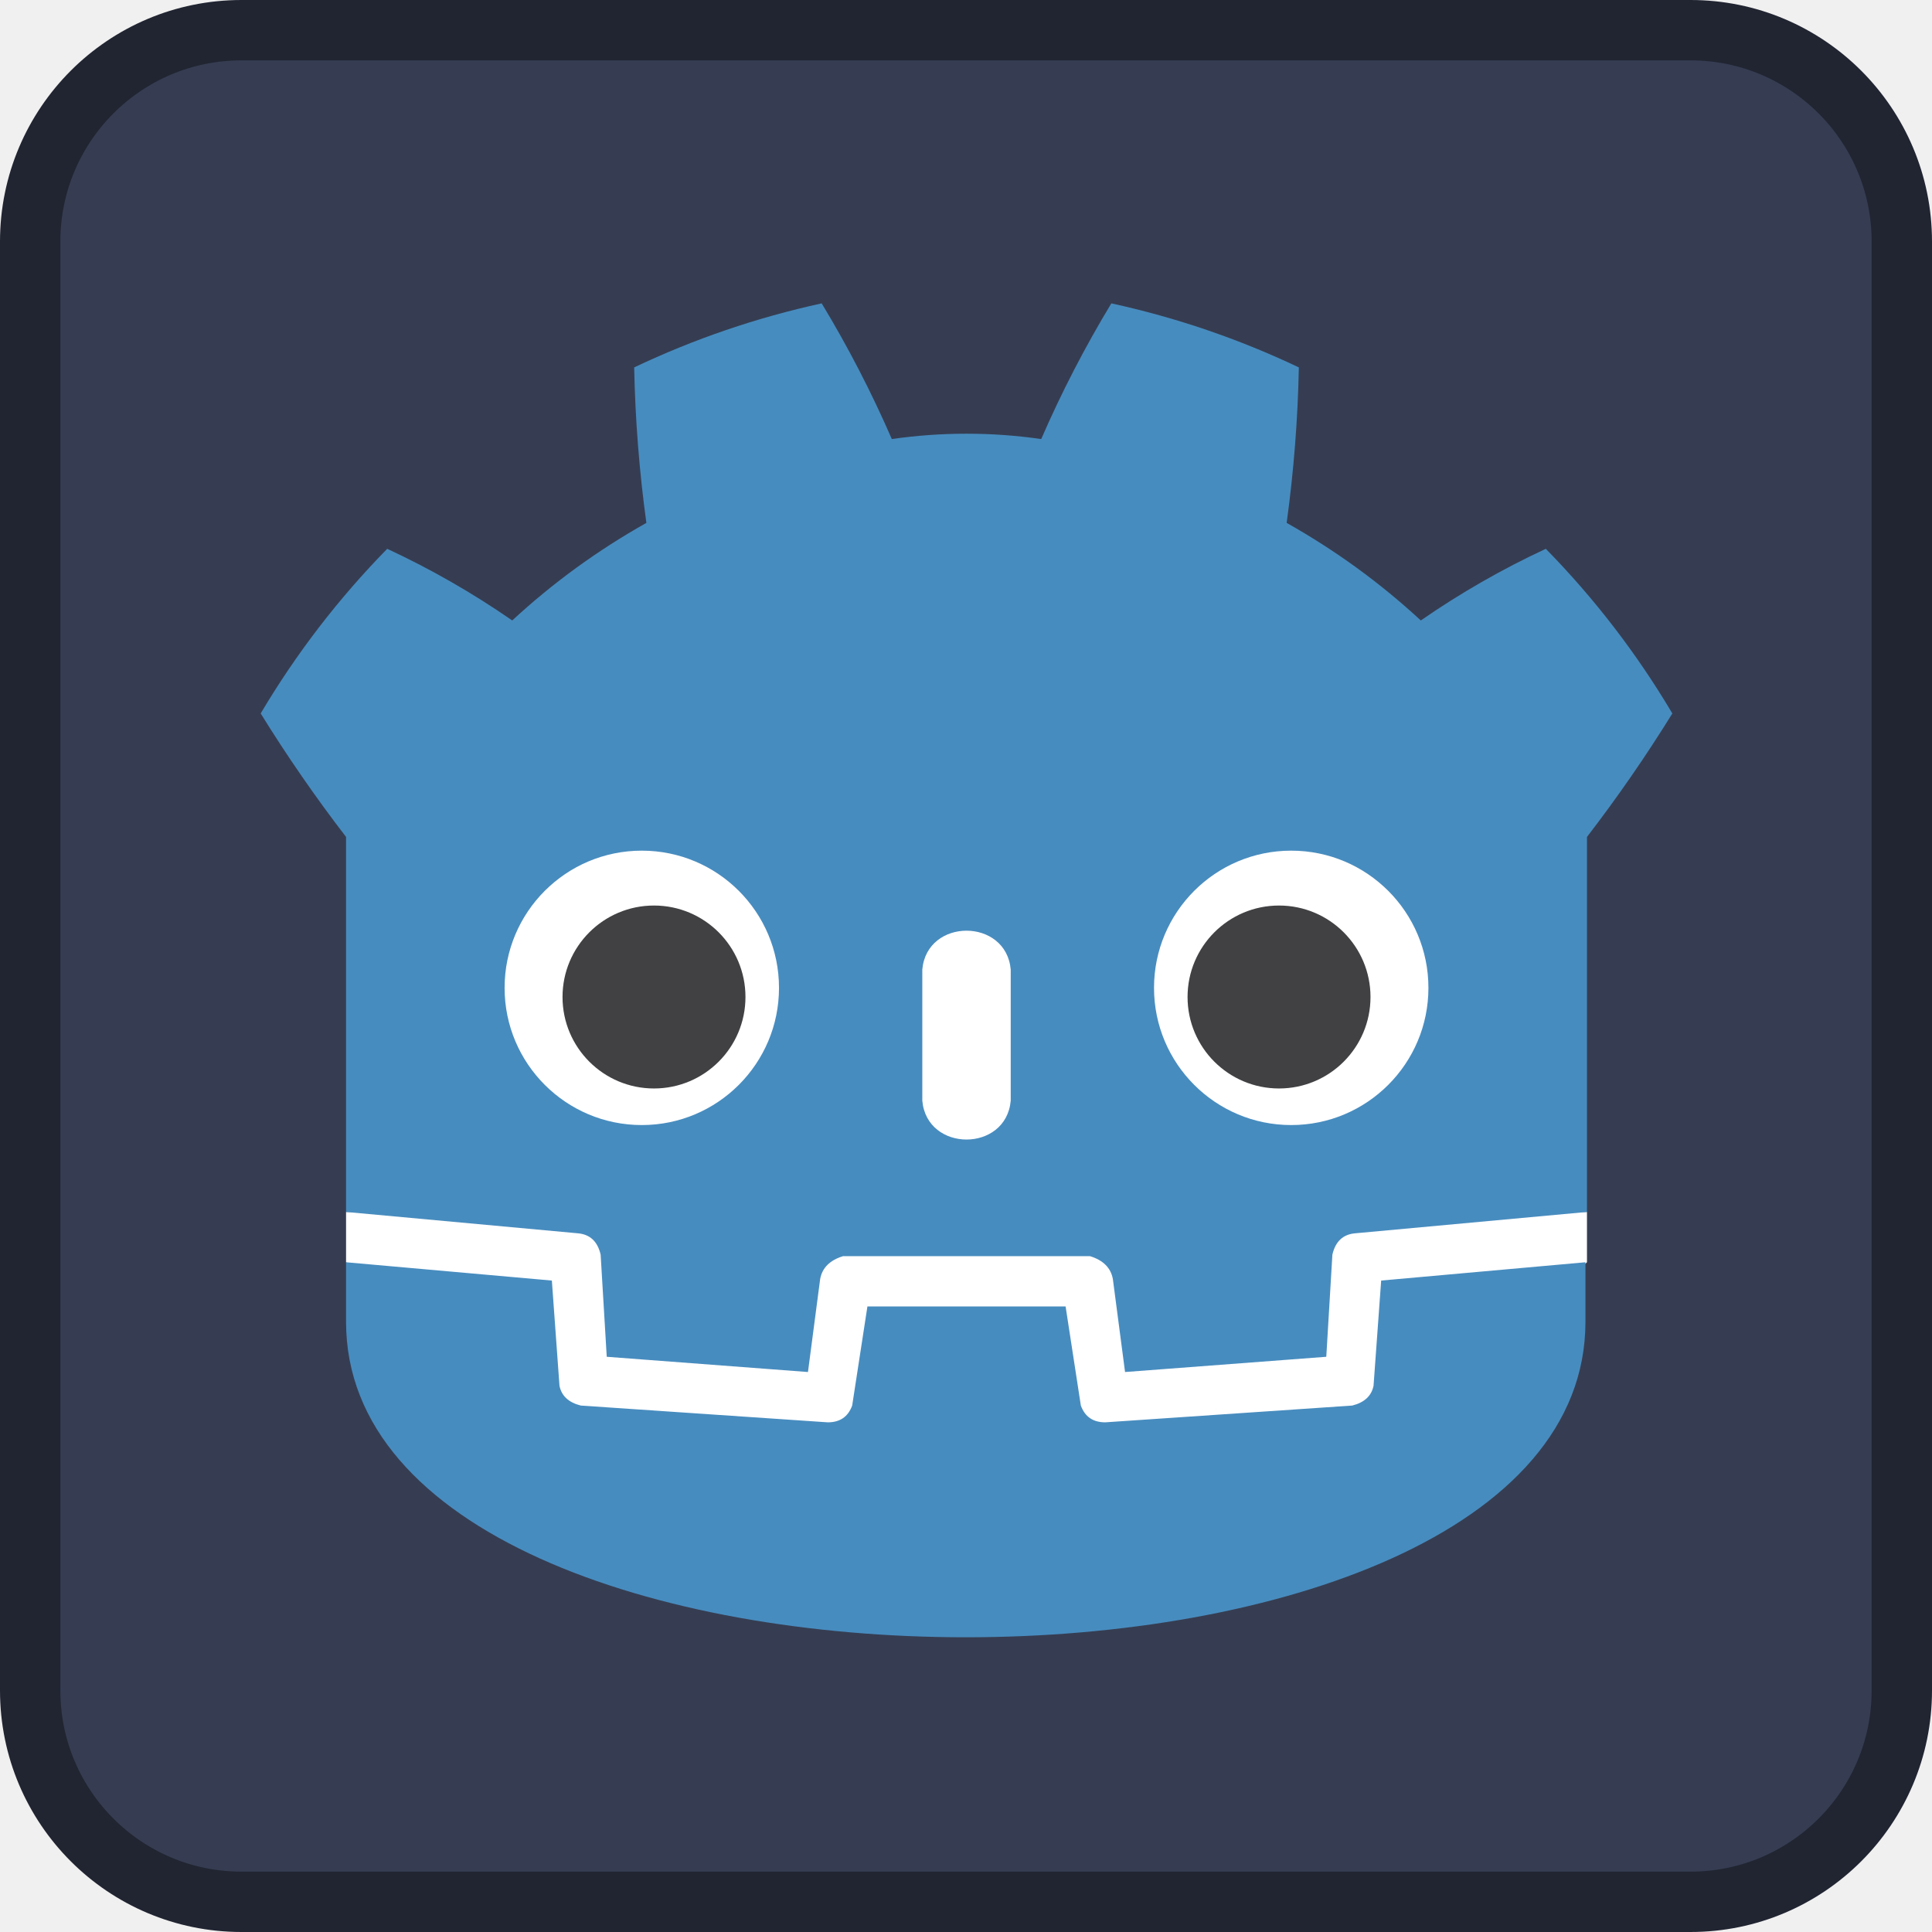
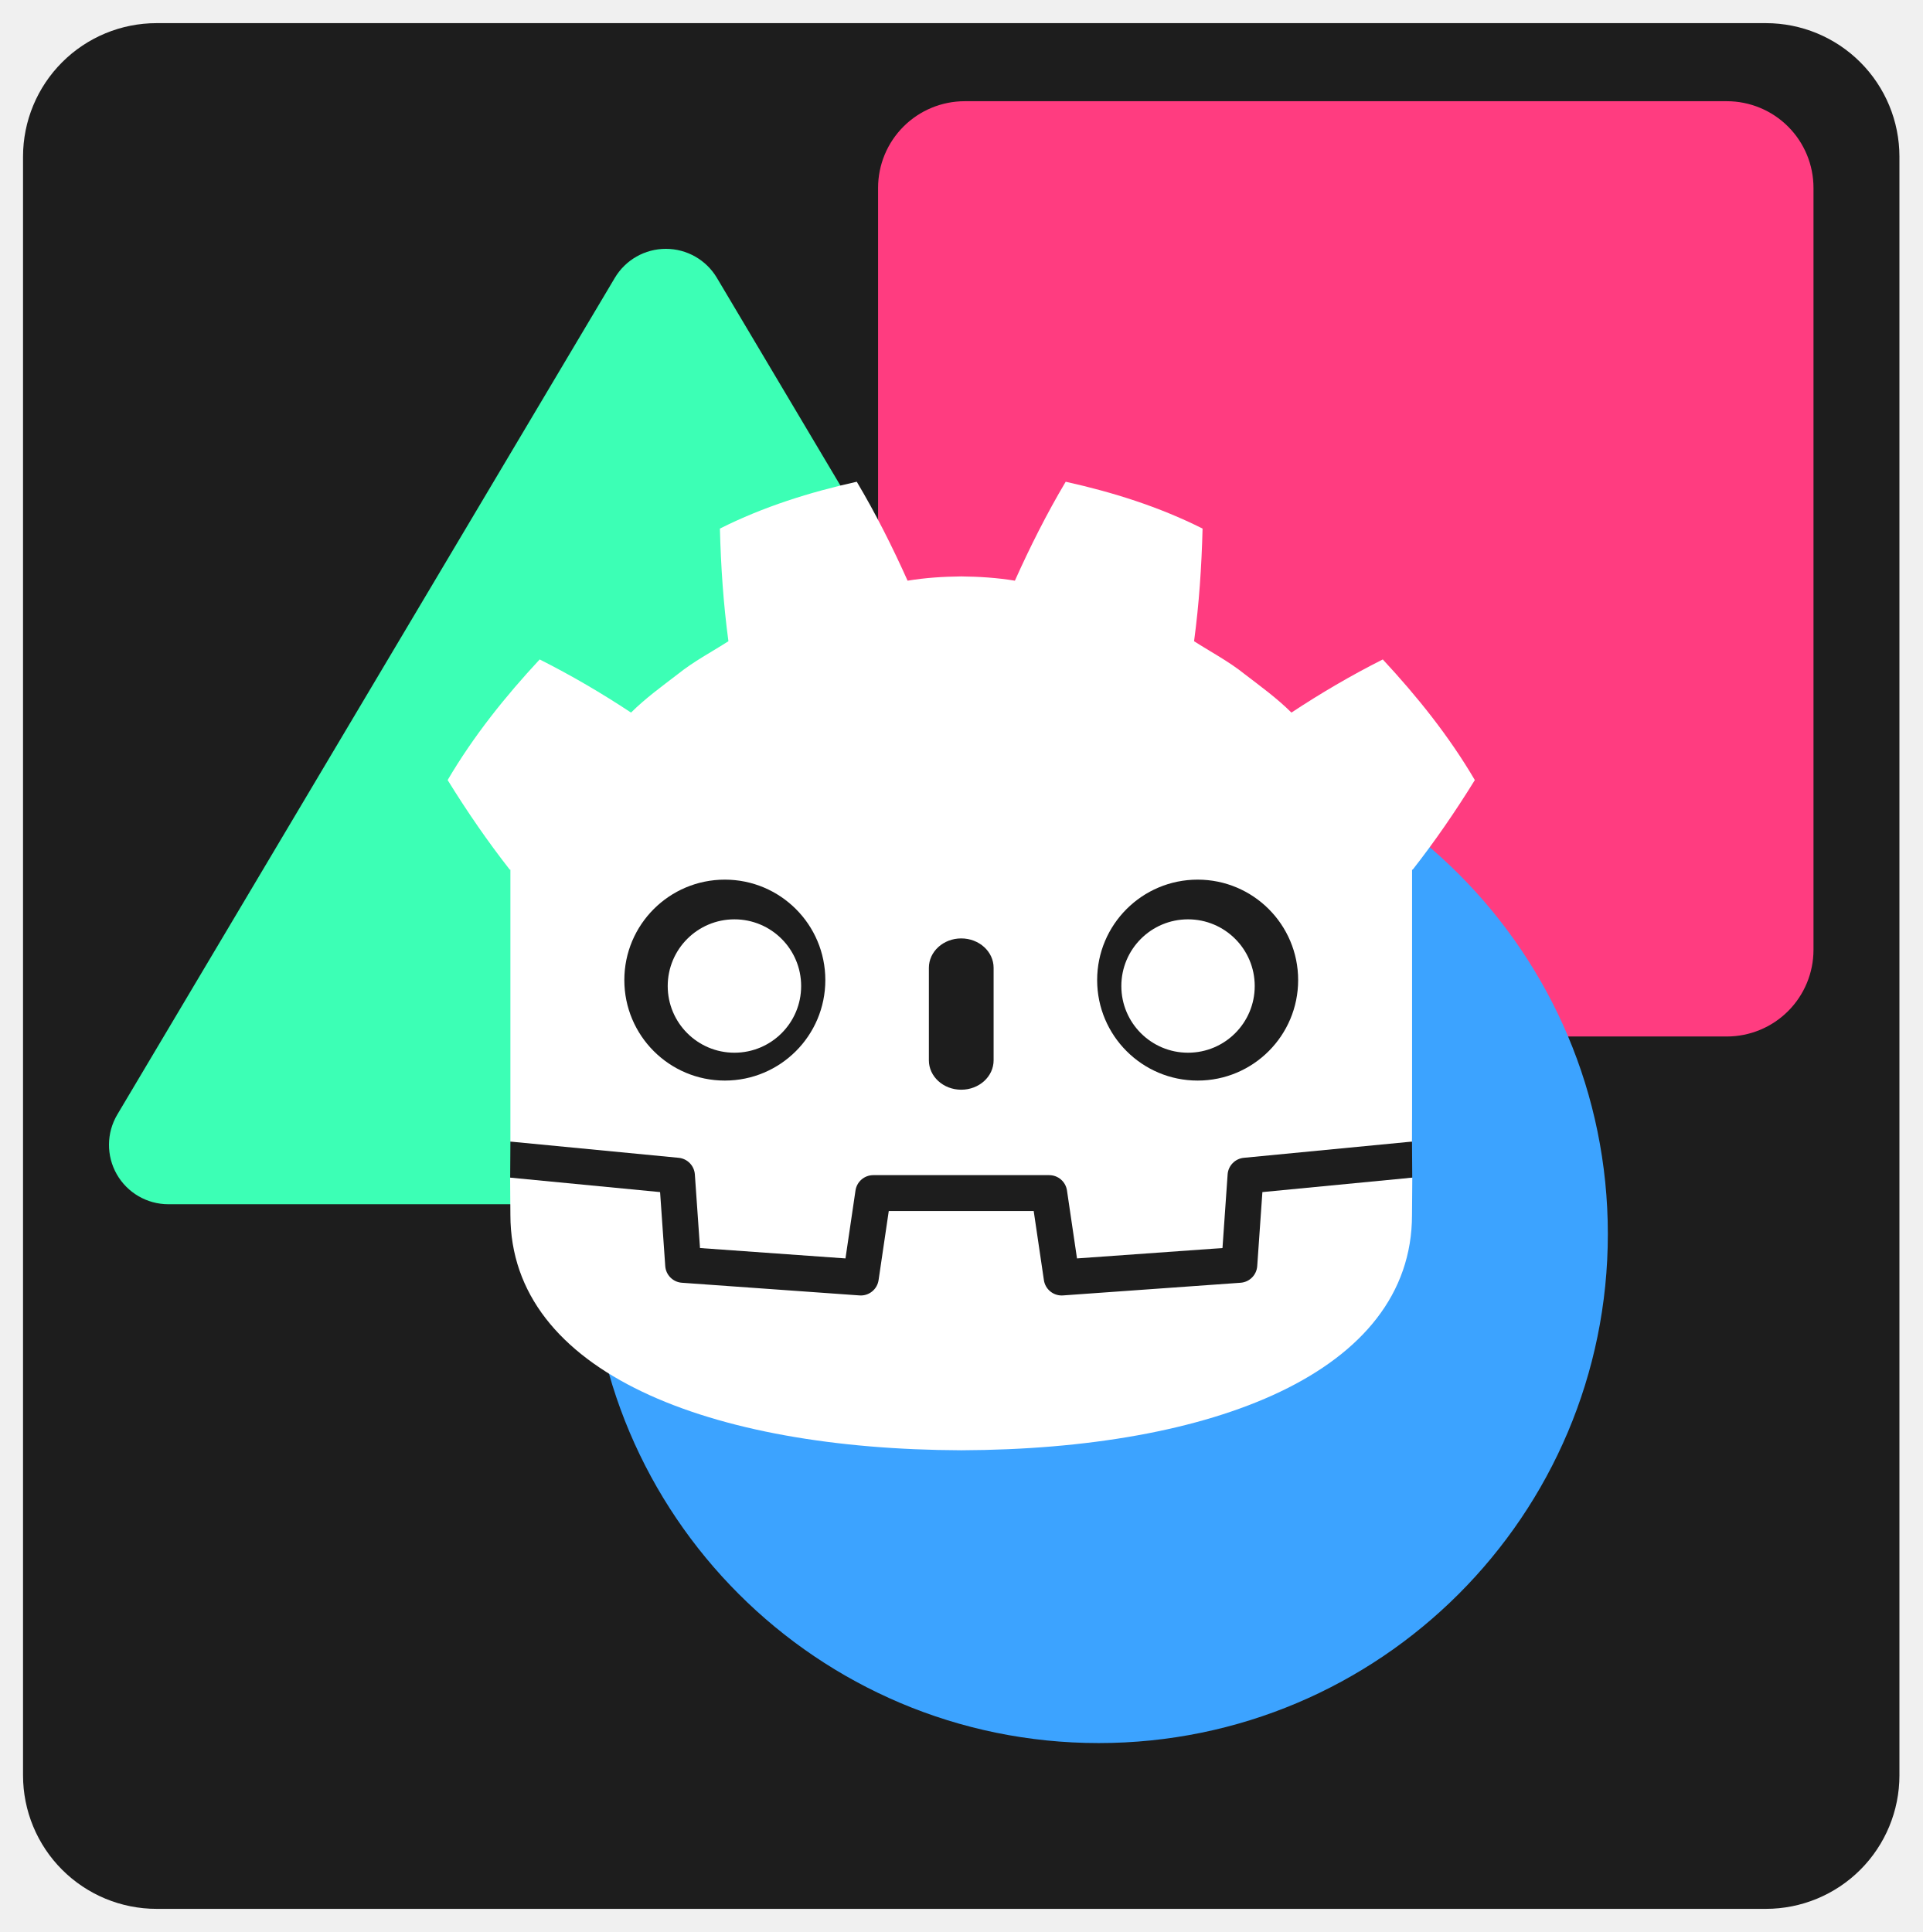
- <svg xmlns="http://www.w3.org/2000/svg" height="128" width="128">
-   <rect x="2" y="2" width="124" height="124" rx="14" fill="#363d52" stroke="#212532" stroke-width="4" />
-   <g transform="scale(.101) translate(122 122)">
-     <g fill="#fff">
-       <path d="M105 673v33q407 354 814 0v-33z" />
-       <path fill="#478cbf" d="m105 673 152 14q12 1 15 14l4 67 132 10 8-61q2-11 15-15h162q13 4 15 15l8 61 132-10 4-67q3-13 15-14l152-14V427q30-39 56-81-35-59-83-108-43 20-82 47-40-37-88-64 7-51 8-102-59-28-123-42-26 43-46 89-49-7-98 0-20-46-46-89-64 14-123 42 1 51 8 102-48 27-88 64-39-27-82-47-48 49-83 108 26 42 56 81zm0 33v39c0 276 813 276 813 0v-39l-134 12-5 69q-2 10-14 13l-162 11q-12 0-16-11l-10-65H447l-10 65q-4 11-16 11l-162-11q-12-3-14-13l-5-69z" />
-       <path d="M483 600c3 34 55 34 58 0v-86c-3-34-55-34-58 0z" />
-       <circle cx="725" cy="526" r="90" />
-       <circle cx="299" cy="526" r="90" />
+ <svg xmlns="http://www.w3.org/2000/svg" width="100%" height="100%" viewBox="0 0 196 197" version="1.1" xml:space="preserve" style="fill-rule:evenodd;clip-rule:evenodd;stroke-linejoin:round;stroke-miterlimit:2;">
+   <g id="Icon" transform="matrix(0.824703,0,0,0.82891,-323.693,-238.435)">
+     <rect x="392.497" y="287.649" width="237.661" height="237.661" style="fill:none;" />
+     <g transform="matrix(1.1835,0,0,1.1775,395.344,290.496)">
+       <path d="M196,13.946C196,10.248 194.531,6.7 191.915,4.085C189.3,1.469 185.752,-0 182.054,0C145.998,0 50.002,0 13.946,0C10.248,-0 6.7,1.469 4.085,4.085C1.469,6.7 -0,10.248 -0,13.946C0,50.154 -0,146.846 0,183.054C-0,186.752 1.469,190.3 4.085,192.915C6.7,195.531 10.248,197 13.946,197C50.002,197 145.998,197 182.054,197C185.752,197 189.3,195.531 191.915,192.915C194.531,190.3 196,186.752 196,183.054C196,146.846 196,50.154 196,13.946Z" style="fill:rgb(29,29,29);" />
    </g>
-     <g fill="#414042">
-       <circle cx="307" cy="532" r="60" />
-       <circle cx="717" cy="532" r="60" />
+     <g transform="matrix(1.25151,0,0,1.24516,448.931,237.457)">
+       <path d="M134.042,58.87C134.042,56.6 133.14,54.422 131.534,52.816C129.928,51.21 127.75,50.308 125.48,50.308L50.204,50.308C47.934,50.308 45.756,51.21 44.15,52.816C42.544,54.422 41.642,56.6 41.642,58.87L41.642,134.146C41.642,136.416 42.544,138.594 44.15,140.2C45.756,141.806 47.934,142.708 50.204,142.708L125.48,142.708C127.75,142.708 129.928,141.806 131.534,140.2C133.14,138.594 134.042,136.416 134.042,134.146L134.042,58.87Z" style="fill:rgb(255,60,128);" />
+     </g>
+     <g transform="matrix(1.56749,0,0,1.31156,347.413,230.839)">
+       <path d="M77.251,69.375C78.095,67.687 79.625,66.653 81.276,66.653C82.928,66.653 84.457,67.687 85.301,69.375C94.2,87.173 115.473,129.719 124.538,147.849C125.398,149.569 125.416,151.707 124.583,153.447C123.751,155.188 122.197,156.262 120.513,156.262C102.548,156.262 60.004,156.262 42.04,156.262C40.356,156.262 38.802,155.188 37.969,153.447C37.137,151.707 37.154,149.569 38.014,147.849C47.079,129.719 68.352,87.173 77.251,69.375Z" style="fill:rgb(60,255,181);" />
+     </g>
+     <g transform="matrix(1.25151,0,0,1.24516,372.318,251.025)">
+       <circle cx="124.653" cy="151.324" r="50.292" style="fill:rgb(60,163,255);" />
+     </g>
+     <g transform="matrix(0.136837,0,0,0.136142,380.328,393.07)">
+       <g id="g78" transform="matrix(4.16261,0,0,-4.16261,1364.58,257.215)">
+         <path id="path80" d="M0,0C0,0 -0.325,1.994 -0.515,1.976L-36.697,-1.515C-39.576,-1.793 -41.812,-4.089 -42.014,-6.974L-43.008,-21.221L-71,-23.218L-72.904,-10.306C-73.328,-7.434 -75.836,-5.269 -78.739,-5.269L-116.927,-5.269C-119.829,-5.269 -122.337,-7.434 -122.761,-10.306L-124.666,-23.218L-152.658,-21.221L-153.652,-6.974C-153.854,-4.088 -156.09,-1.792 -158.969,-1.514L-195.169,1.976C-195.356,1.994 -195.493,-0.002 -195.68,-0.002L-195.729,-7.832L-165.071,-12.776L-164.067,-27.15C-163.864,-30.06 -161.516,-32.413 -158.604,-32.622L-120.053,-35.372C-119.907,-35.382 -119.763,-35.388 -119.619,-35.388C-116.722,-35.388 -114.218,-33.222 -113.794,-30.35L-111.835,-17.064L-83.83,-17.064L-81.871,-30.35C-81.448,-33.221 -78.941,-35.387 -76.04,-35.387C-75.898,-35.387 -75.756,-35.382 -75.617,-35.372L-37.061,-32.622C-34.15,-32.413 -31.801,-30.06 -31.598,-27.15L-30.595,-12.776L0.05,-7.81L0,0Z" style="fill:rgb(29,29,29);fill-rule:nonzero;" />
+       </g>
+       <g id="g82-3" transform="matrix(4.16261,0,0,-4.16261,550.04,11.45)">
+         <path id="path84-6" d="M0,0L0,-59.041C0.108,-59.042 0.216,-59.046 0.323,-59.056L36.519,-62.546C38.415,-62.729 39.901,-64.255 40.033,-66.155L41.149,-82.133L72.723,-84.386L74.898,-69.639C75.18,-67.727 76.82,-66.31 78.754,-66.31L116.942,-66.31C118.875,-66.31 120.515,-67.727 120.797,-69.639L122.972,-84.386L154.547,-82.133L155.662,-66.155C155.795,-64.255 157.28,-62.73 159.176,-62.546L195.358,-59.056C195.465,-59.046 195.572,-59.042 195.68,-59.041L195.68,-54.33L195.695,-54.325L195.695,0L195.829,0C200.624,6.12 205.061,12.569 209.316,19.449C203.665,29.069 196.741,37.666 189.34,45.631C182.476,42.176 175.809,38.262 169.512,34.097C166.361,37.229 162.812,39.791 159.326,42.469C155.901,45.22 152.041,47.237 148.38,49.587C149.47,57.704 150.009,65.695 150.226,74.035C140.78,78.789 130.707,81.941 120.518,84.205C116.45,77.368 112.73,69.964 109.49,62.726C105.648,63.368 101.788,63.606 97.923,63.652L97.923,63.658C97.896,63.658 97.871,63.652 97.848,63.652C97.824,63.652 97.799,63.658 97.775,63.658L97.775,63.652C93.903,63.606 90.046,63.368 86.203,62.726C82.965,69.964 79.247,77.368 75.173,84.205C64.989,81.941 54.915,78.789 45.47,74.035C45.686,65.695 46.225,57.704 47.318,49.587C43.65,47.237 39.795,45.22 36.369,42.469C32.888,39.791 29.333,37.229 26.181,34.097C19.884,38.262 13.219,42.176 6.353,45.631C-1.048,37.666 -7.968,29.069 -13.621,19.449C-9.368,12.569 -4.928,6.12 -0.134,0L0,0Z" style="fill:white;fill-rule:nonzero;" />
+       </g>
+       <g id="g86-7" transform="matrix(4.16261,0,0,-4.16261,1229.41,302.786)">
+         <path id="path88-5" d="M0,0L-1.121,-16.063C-1.256,-17.999 -2.796,-19.54 -4.732,-19.679L-43.287,-22.43C-43.381,-22.437 -43.475,-22.44 -43.568,-22.44C-45.484,-22.44 -47.137,-21.034 -47.42,-19.11L-49.631,-4.116L-81.09,-4.116L-83.301,-19.11C-83.598,-21.128 -85.402,-22.579 -87.434,-22.43L-125.989,-19.679C-127.925,-19.54 -129.465,-17.999 -129.6,-16.063L-130.721,0L-163.268,3.138C-163.253,-0.36 -163.208,-4.192 -163.208,-4.955C-163.208,-39.329 -119.603,-55.851 -65.427,-56.041L-65.294,-56.041C-11.118,-55.851 32.472,-39.329 32.472,-4.955C32.472,-4.178 32.519,-0.362 32.535,3.138L0,0Z" style="fill:white;fill-rule:nonzero;" />
+       </g>
+       <g id="g90-3" transform="matrix(4.16261,0,0,-4.16261,834.556,111.214)">
+         <path id="path92-5" d="M0,0C0,-12.052 -9.765,-21.815 -21.813,-21.815C-33.855,-21.815 -43.623,-12.052 -43.623,0C-43.623,12.044 -33.855,21.802 -21.813,21.802C-9.765,21.802 0,12.044 0,0" style="fill:rgb(29,29,29);fill-rule:nonzero;" />
+       </g>
+       <g id="g94-6" transform="matrix(4.16261,0,0,-4.16261,812.708,116.6)">
+         <path id="path96-2" d="M0,0C0,-7.994 -6.479,-14.473 -14.479,-14.473C-22.475,-14.473 -28.958,-7.994 -28.958,0C-28.958,7.994 -22.475,14.479 -14.479,14.479C-6.479,14.479 0,7.994 0,0" style="fill:white;fill-rule:nonzero;" />
+       </g>
+       <g id="g98-9" transform="matrix(4.16261,0,0,-4.16261,957.334,210.283)">
+         <path id="path100-1" d="M0,0C-3.878,0 -7.021,2.858 -7.021,6.381L-7.021,26.462C-7.021,29.982 -3.878,32.843 0,32.843C3.878,32.843 7.028,29.982 7.028,26.462L7.028,6.381C7.028,2.858 3.878,0 0,0" style="fill:rgb(29,29,29);fill-rule:nonzero;" />
+       </g>
+       <g id="g102-2" transform="matrix(4.16261,0,0,-4.16261,1080.13,111.214)">
+         <path id="path104-7" d="M0,0C0,-12.052 9.765,-21.815 21.815,-21.815C33.856,-21.815 43.623,-12.052 43.623,0C43.623,12.044 33.856,21.802 21.815,21.802C9.765,21.802 0,12.044 0,0" style="fill:rgb(29,29,29);fill-rule:nonzero;" />
+       </g>
+       <g id="g106-0" transform="matrix(4.16261,0,0,-4.16261,1101.98,116.6)">
+         <path id="path108-9" d="M0,0C0,-7.994 6.477,-14.473 14.471,-14.473C22.473,-14.473 28.95,-7.994 28.95,0C28.95,7.994 22.473,14.479 14.471,14.479C6.477,14.479 0,7.994 0,0" style="fill:white;fill-rule:nonzero;" />
+       </g>
    </g>
  </g>
</svg>
